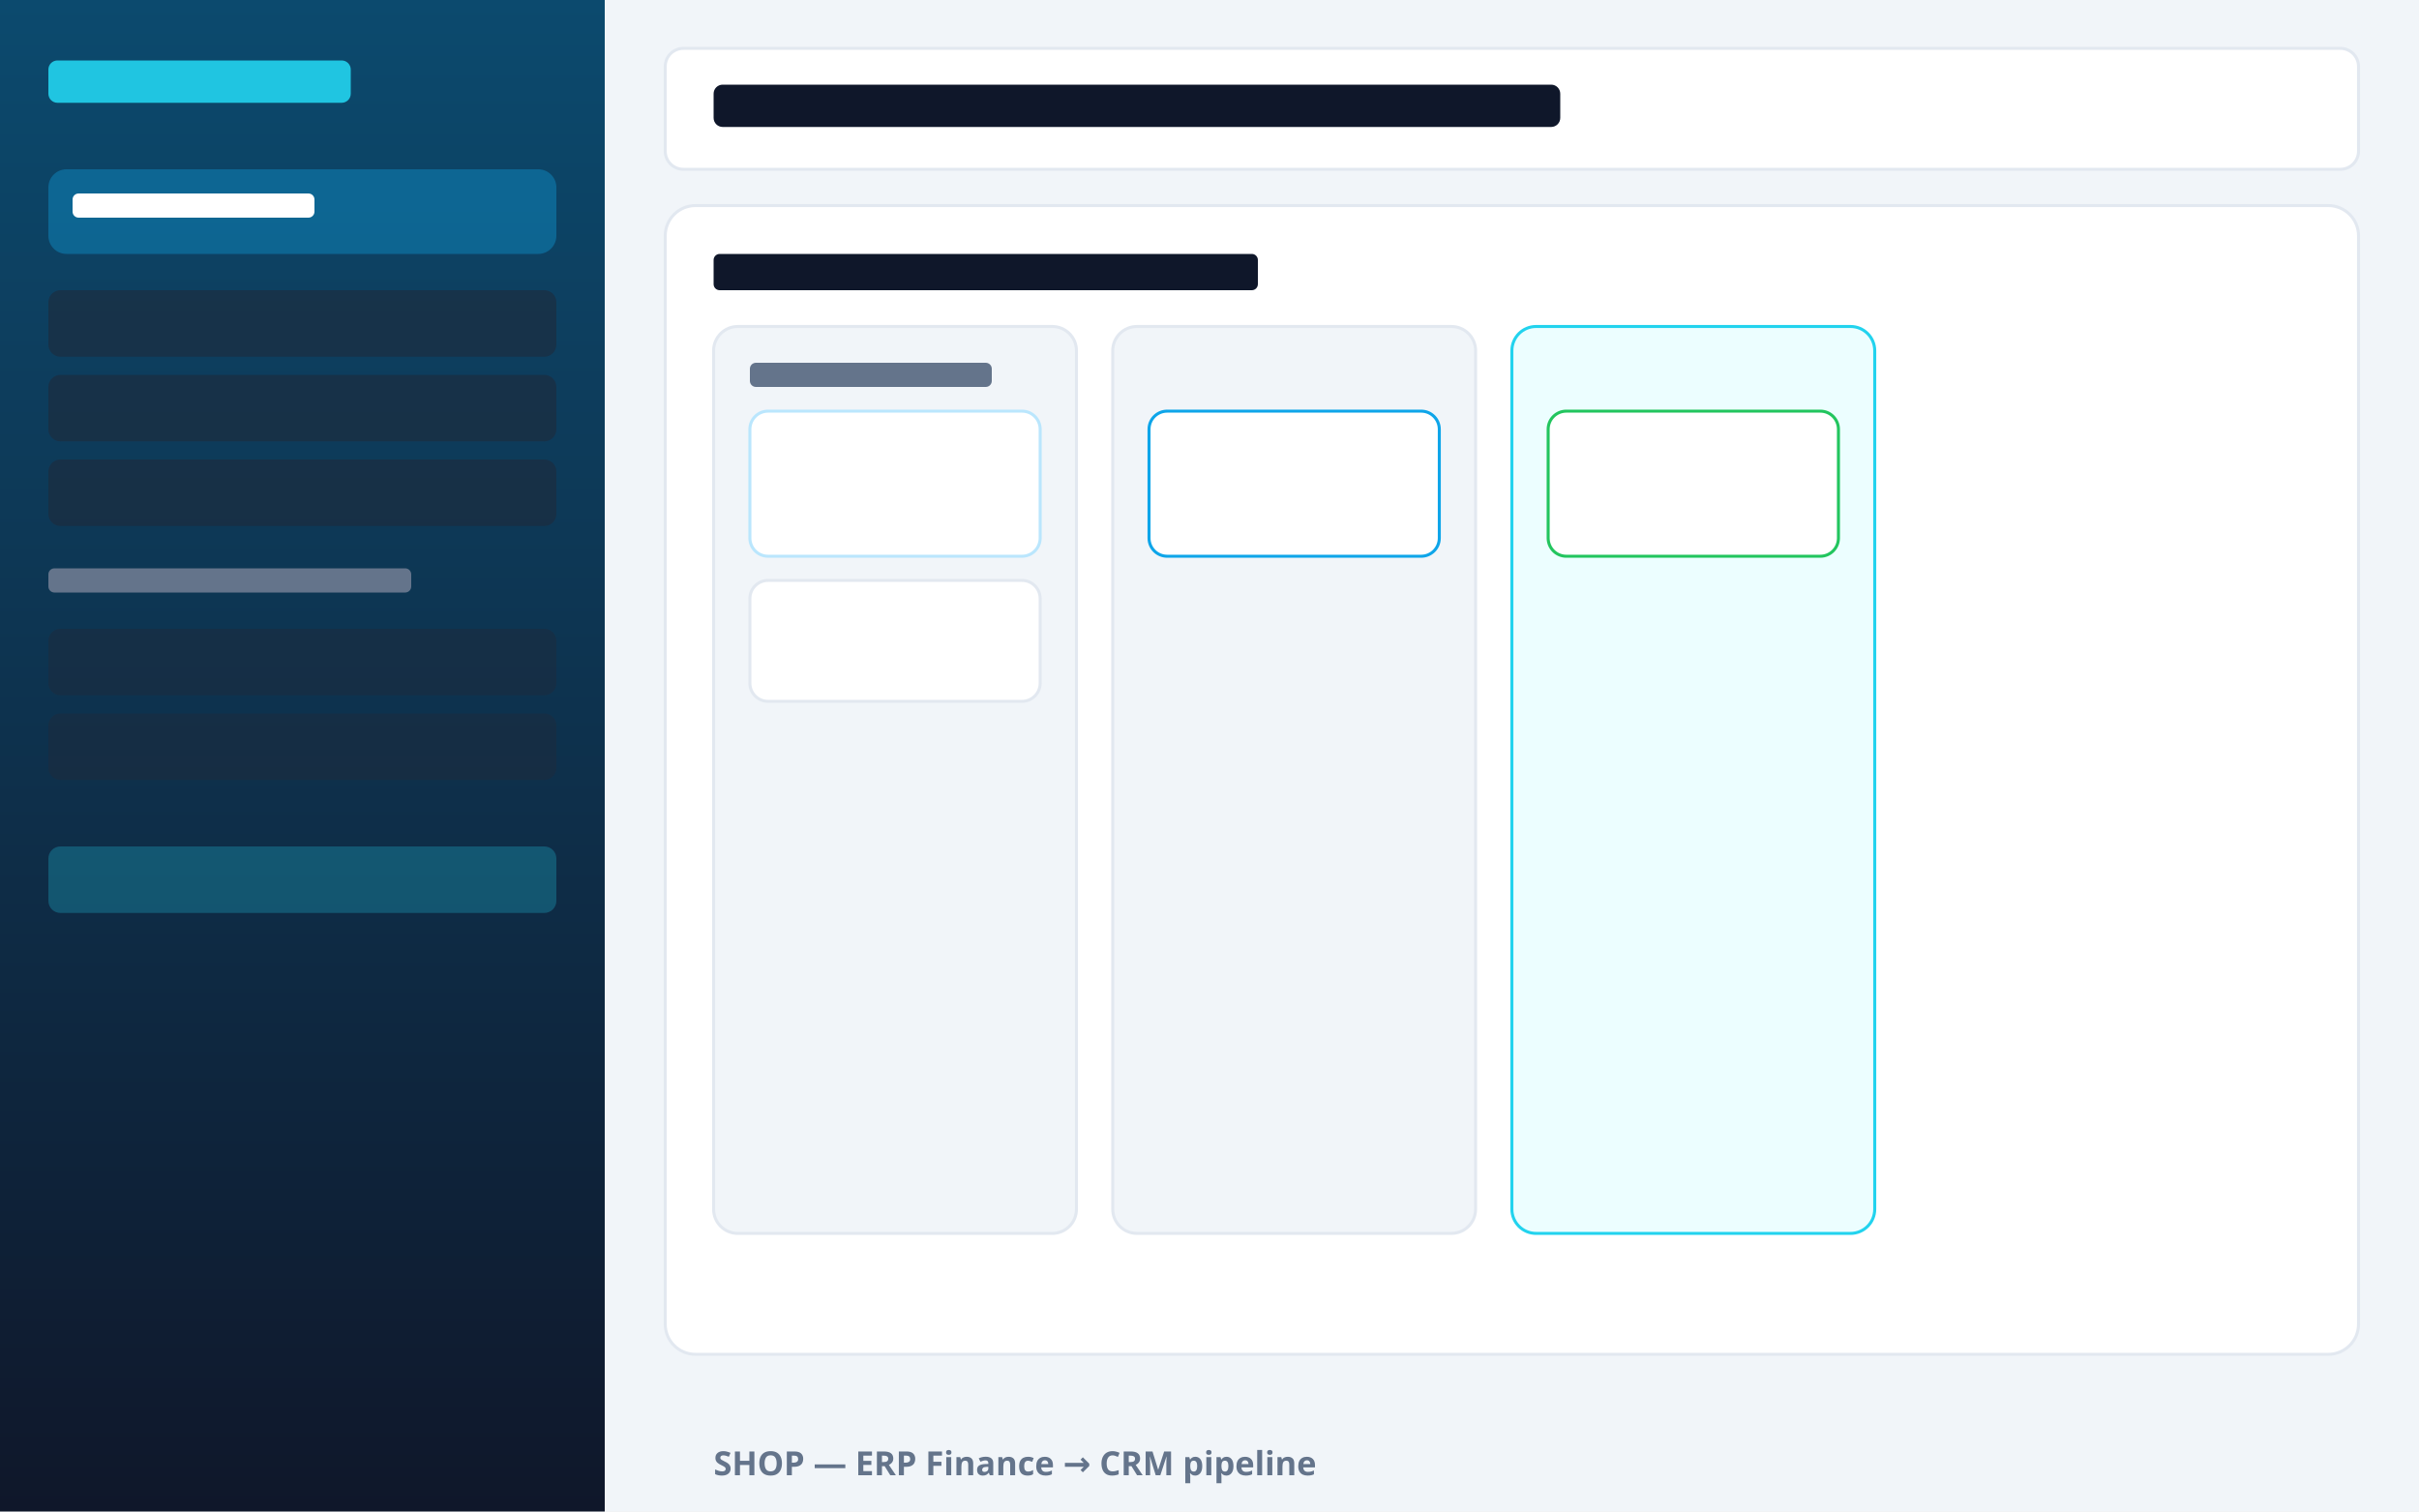
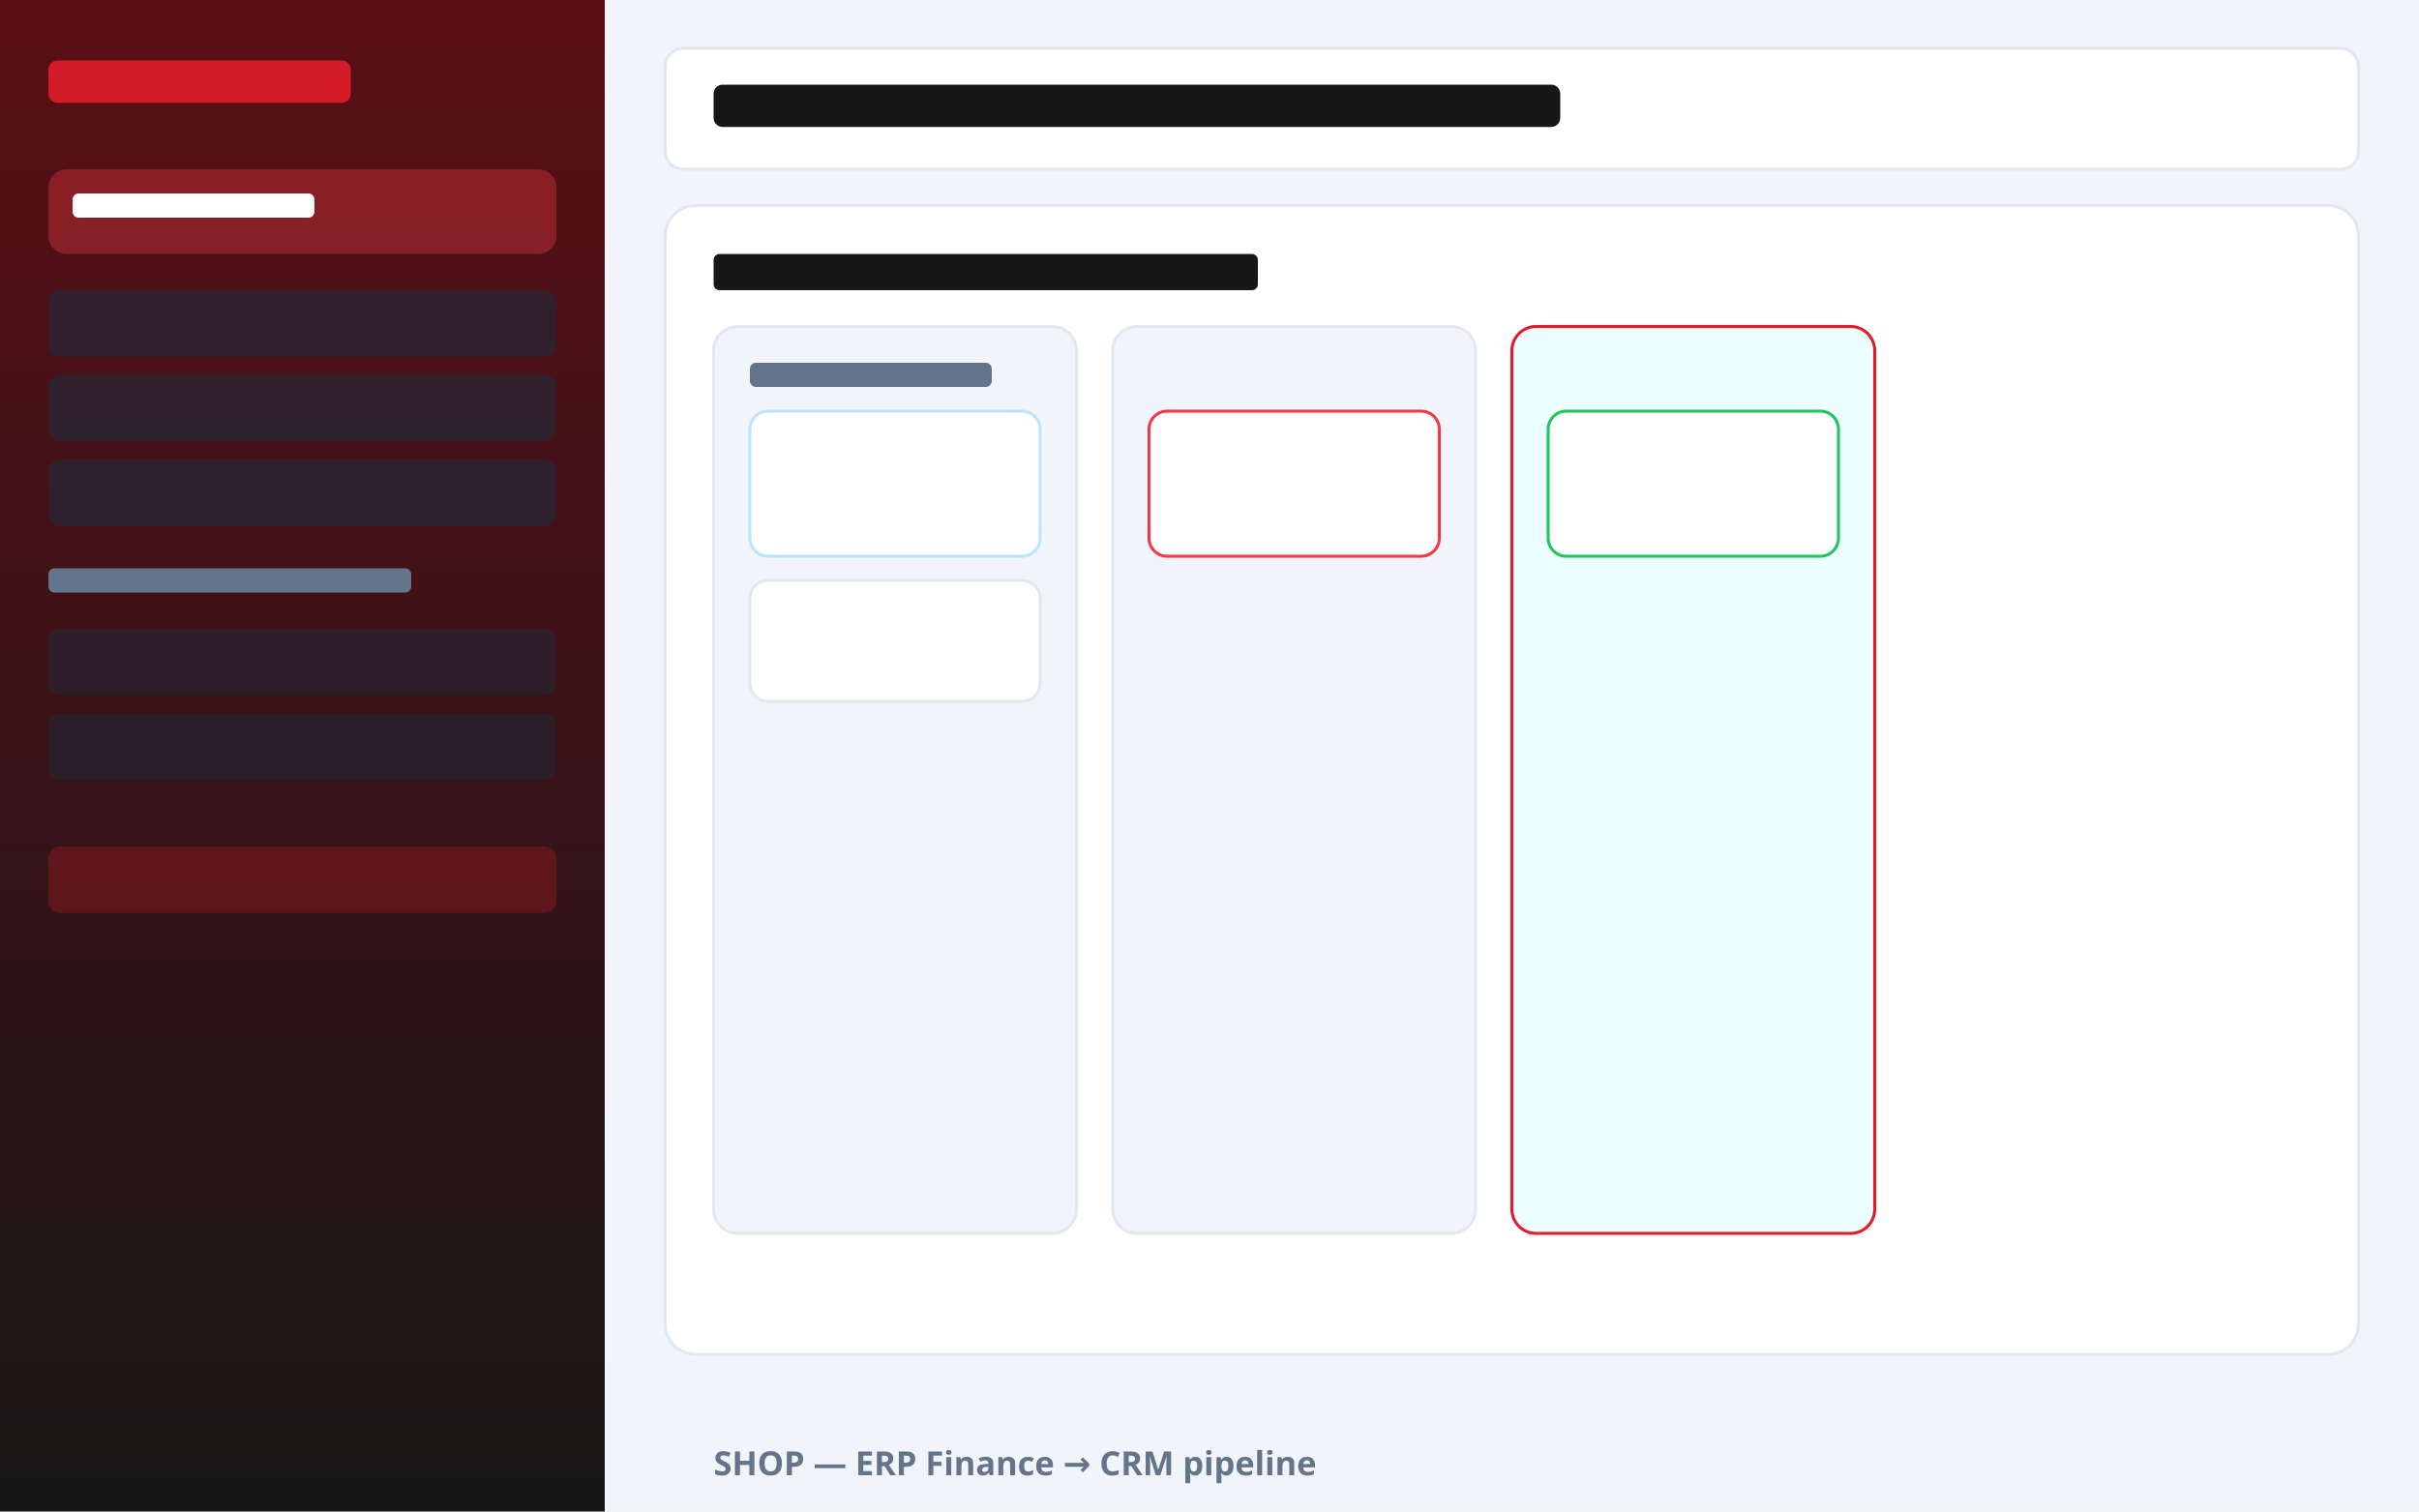
<svg xmlns="http://www.w3.org/2000/svg" viewBox="0 0 800 500" role="img" aria-label="CRM pipeline kanban">
  <rect width="800" height="500" fill="#f1f5f9" />
  <defs>
    <linearGradient id="sb" x1="0" y1="0" x2="0" y2="1">
-       <stop offset="0%" stop-color="#0c4a6e" />
-       <stop offset="100%" stop-color="#0f172a" />
+       <stop offset="0%" stop-color="#5a0f16" />
+       <stop offset="100%" stop-color="#171717" />
    </linearGradient>
  </defs>
  <rect x="0" y="0" width="200" height="500" fill="url(#sb)" />
-   <rect x="16" y="20" width="100" height="14" rx="3" fill="#22d3ee" opacity=".9" />
-   <rect x="16" y="56" width="168" height="28" rx="6" fill="#0ea5e9" opacity=".35" />
+   <rect x="16" y="20" width="100" height="14" rx="3" fill="#e11d2a" opacity=".9" />
+   <rect x="16" y="56" width="168" height="28" rx="6" fill="#ef3b47" opacity=".35" />
  <rect x="24" y="64" width="80" height="8" rx="2" fill="#fff" />
  <rect x="16" y="96" width="168" height="22" rx="4" fill="#1e293b" opacity=".6" />
  <rect x="16" y="124" width="168" height="22" rx="4" fill="#1e293b" opacity=".6" />
  <rect x="16" y="152" width="168" height="22" rx="4" fill="#1e293b" opacity=".6" />
  <rect x="16" y="188" width="120" height="8" rx="2" fill="#64748b" />
  <rect x="16" y="208" width="168" height="22" rx="4" fill="#1e293b" opacity=".5" />
  <rect x="16" y="236" width="168" height="22" rx="4" fill="#1e293b" opacity=".5" />
-   <rect x="16" y="280" width="168" height="22" rx="4" fill="#22d3ee" opacity=".25" />
+   <rect x="16" y="280" width="168" height="22" rx="4" fill="#e11d2a" opacity=".25" />
  <rect x="220" y="16" width="560" height="40" rx="6" fill="#fff" stroke="#e2e8f0" />
-   <rect x="236" y="28" width="280" height="14" rx="3" fill="#0f172a" />
+   <rect x="236" y="28" width="280" height="14" rx="3" fill="#171717" />
  <rect x="220" y="68" width="560" height="380" rx="10" fill="#fff" stroke="#e2e8f0" />
-   <rect x="236" y="84" width="180" height="12" rx="2" fill="#0f172a" />
+   <rect x="236" y="84" width="180" height="12" rx="2" fill="#171717" />
  <rect x="236" y="108" width="120" height="300" rx="8" fill="#f1f5f9" stroke="#e2e8f0" />
  <rect x="248" y="120" width="80" height="8" rx="2" fill="#64748b" />
  <rect x="248" y="136" width="96" height="48" rx="6" fill="#fff" stroke="#bae6fd" />
  <rect x="248" y="192" width="96" height="40" rx="6" fill="#fff" stroke="#e2e8f0" />
  <rect x="368" y="108" width="120" height="300" rx="8" fill="#f1f5f9" stroke="#e2e8f0" />
-   <rect x="380" y="136" width="96" height="48" rx="6" fill="#fff" stroke="#0ea5e9" />
-   <rect x="500" y="108" width="120" height="300" rx="8" fill="#ecfeff" stroke="#22d3ee" />
+   <rect x="380" y="136" width="96" height="48" rx="6" fill="#fff" stroke="#ef3b47" />
+   <rect x="500" y="108" width="120" height="300" rx="8" fill="#ecfeff" stroke="#e11d2a" />
  <rect x="512" y="136" width="96" height="48" rx="6" fill="#fff" stroke="#22c55e" />
  <text x="236" y="488" fill="#64748b" font-family="system-ui,sans-serif" font-size="11" font-weight="600">SHOP — ERP Finance → CRM pipeline</text>
</svg>
